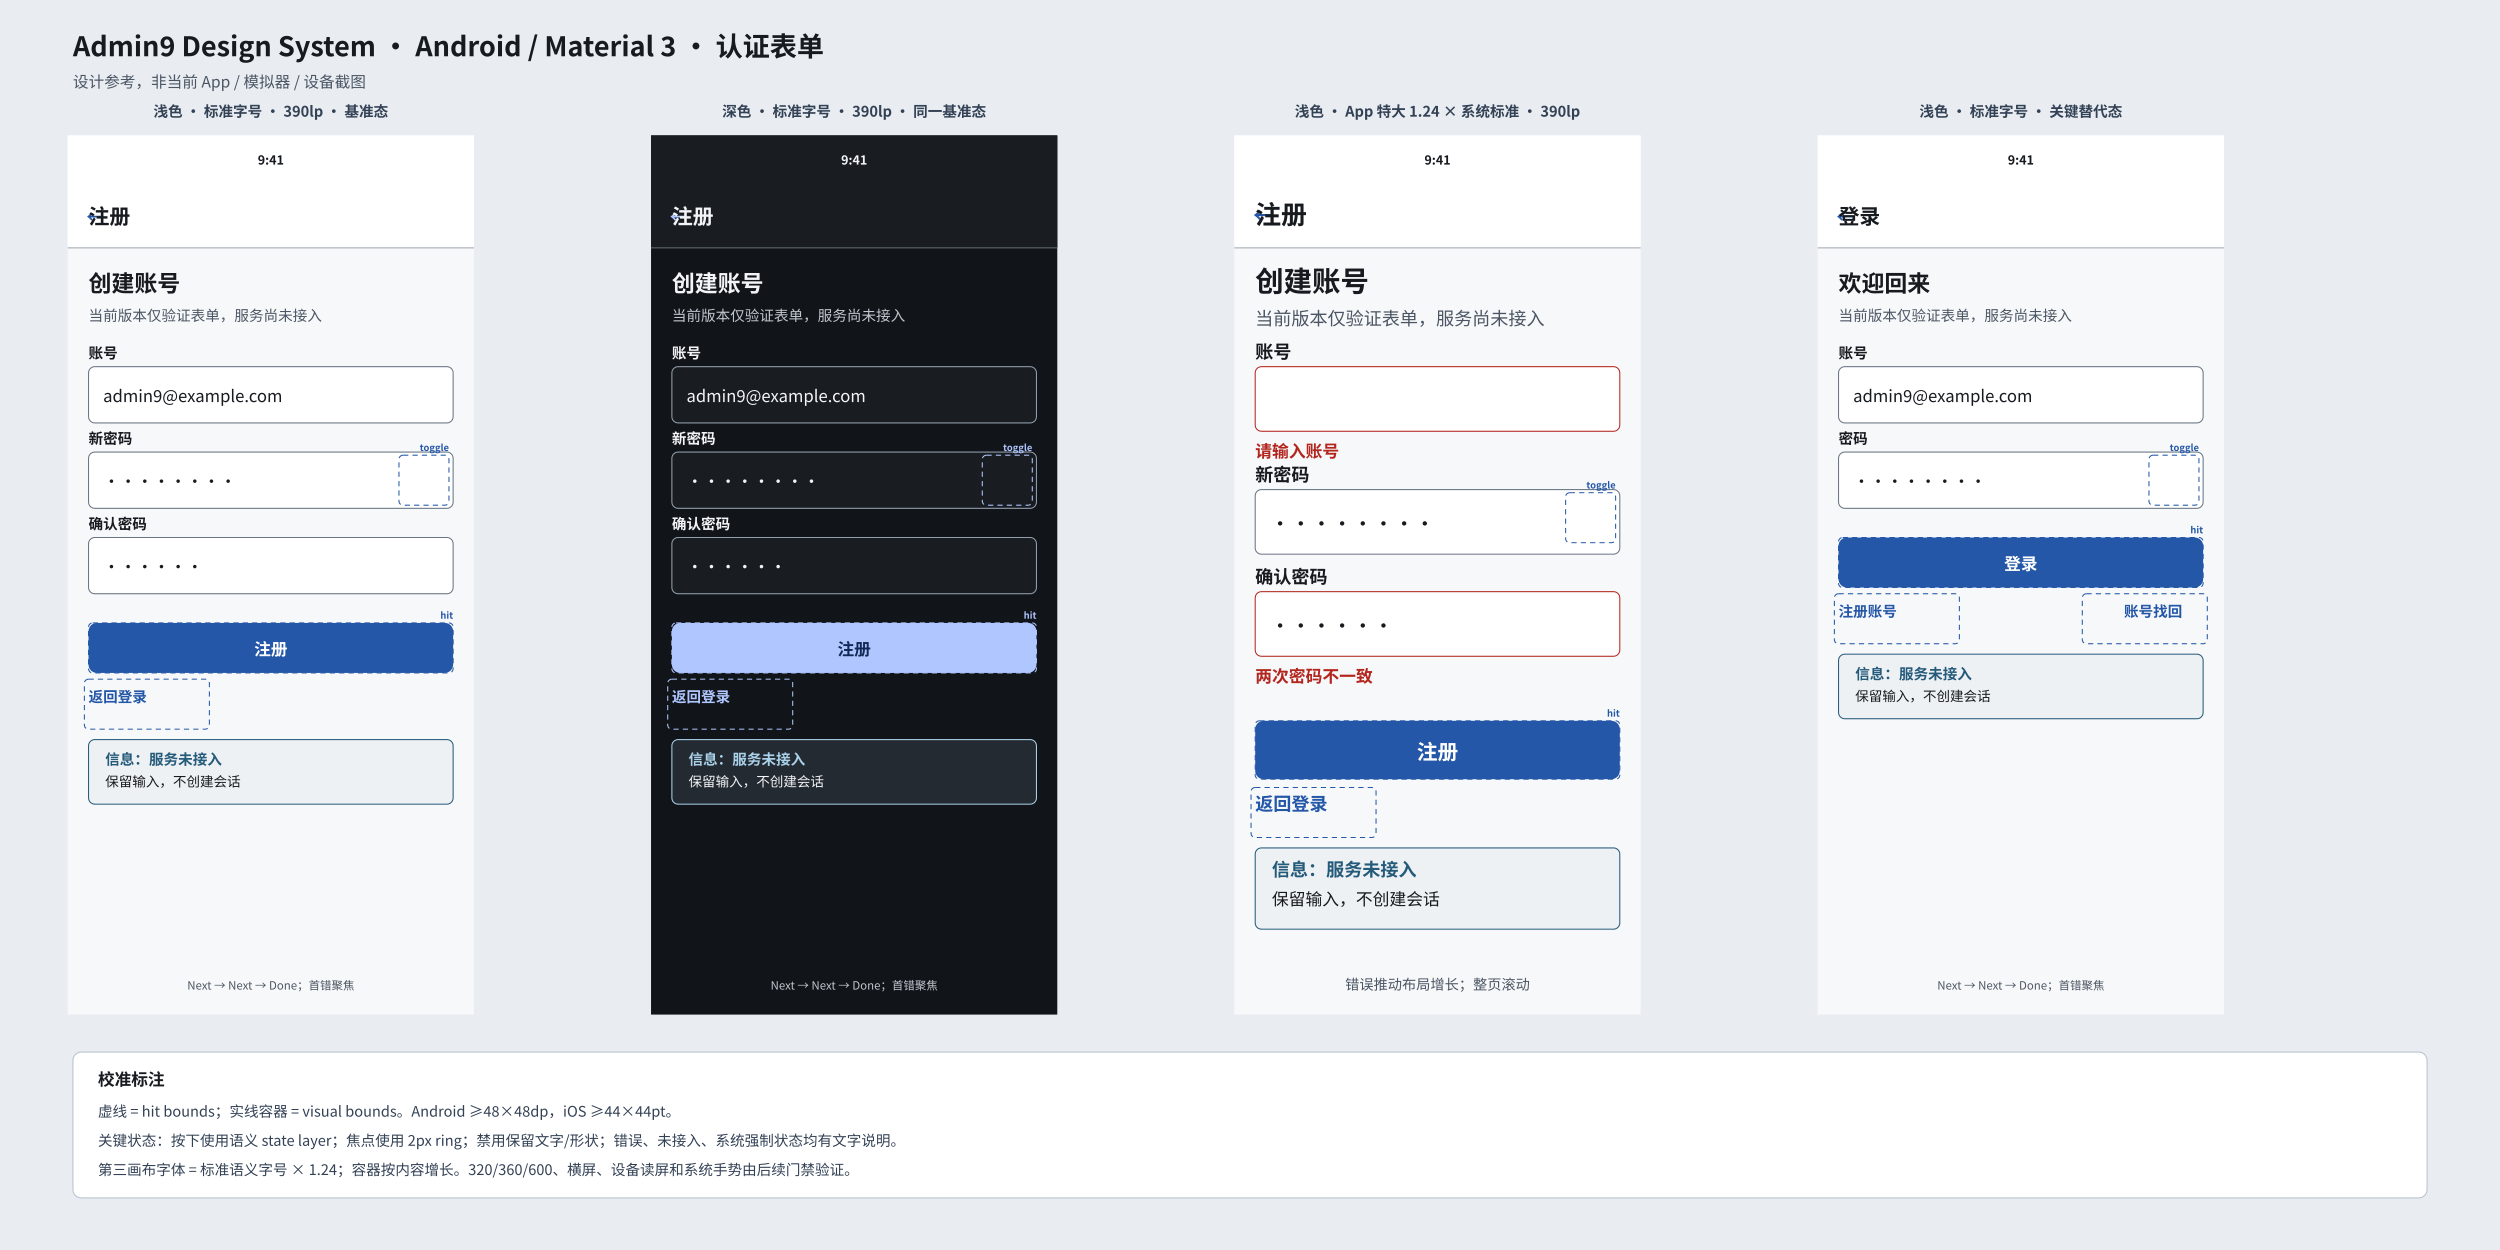
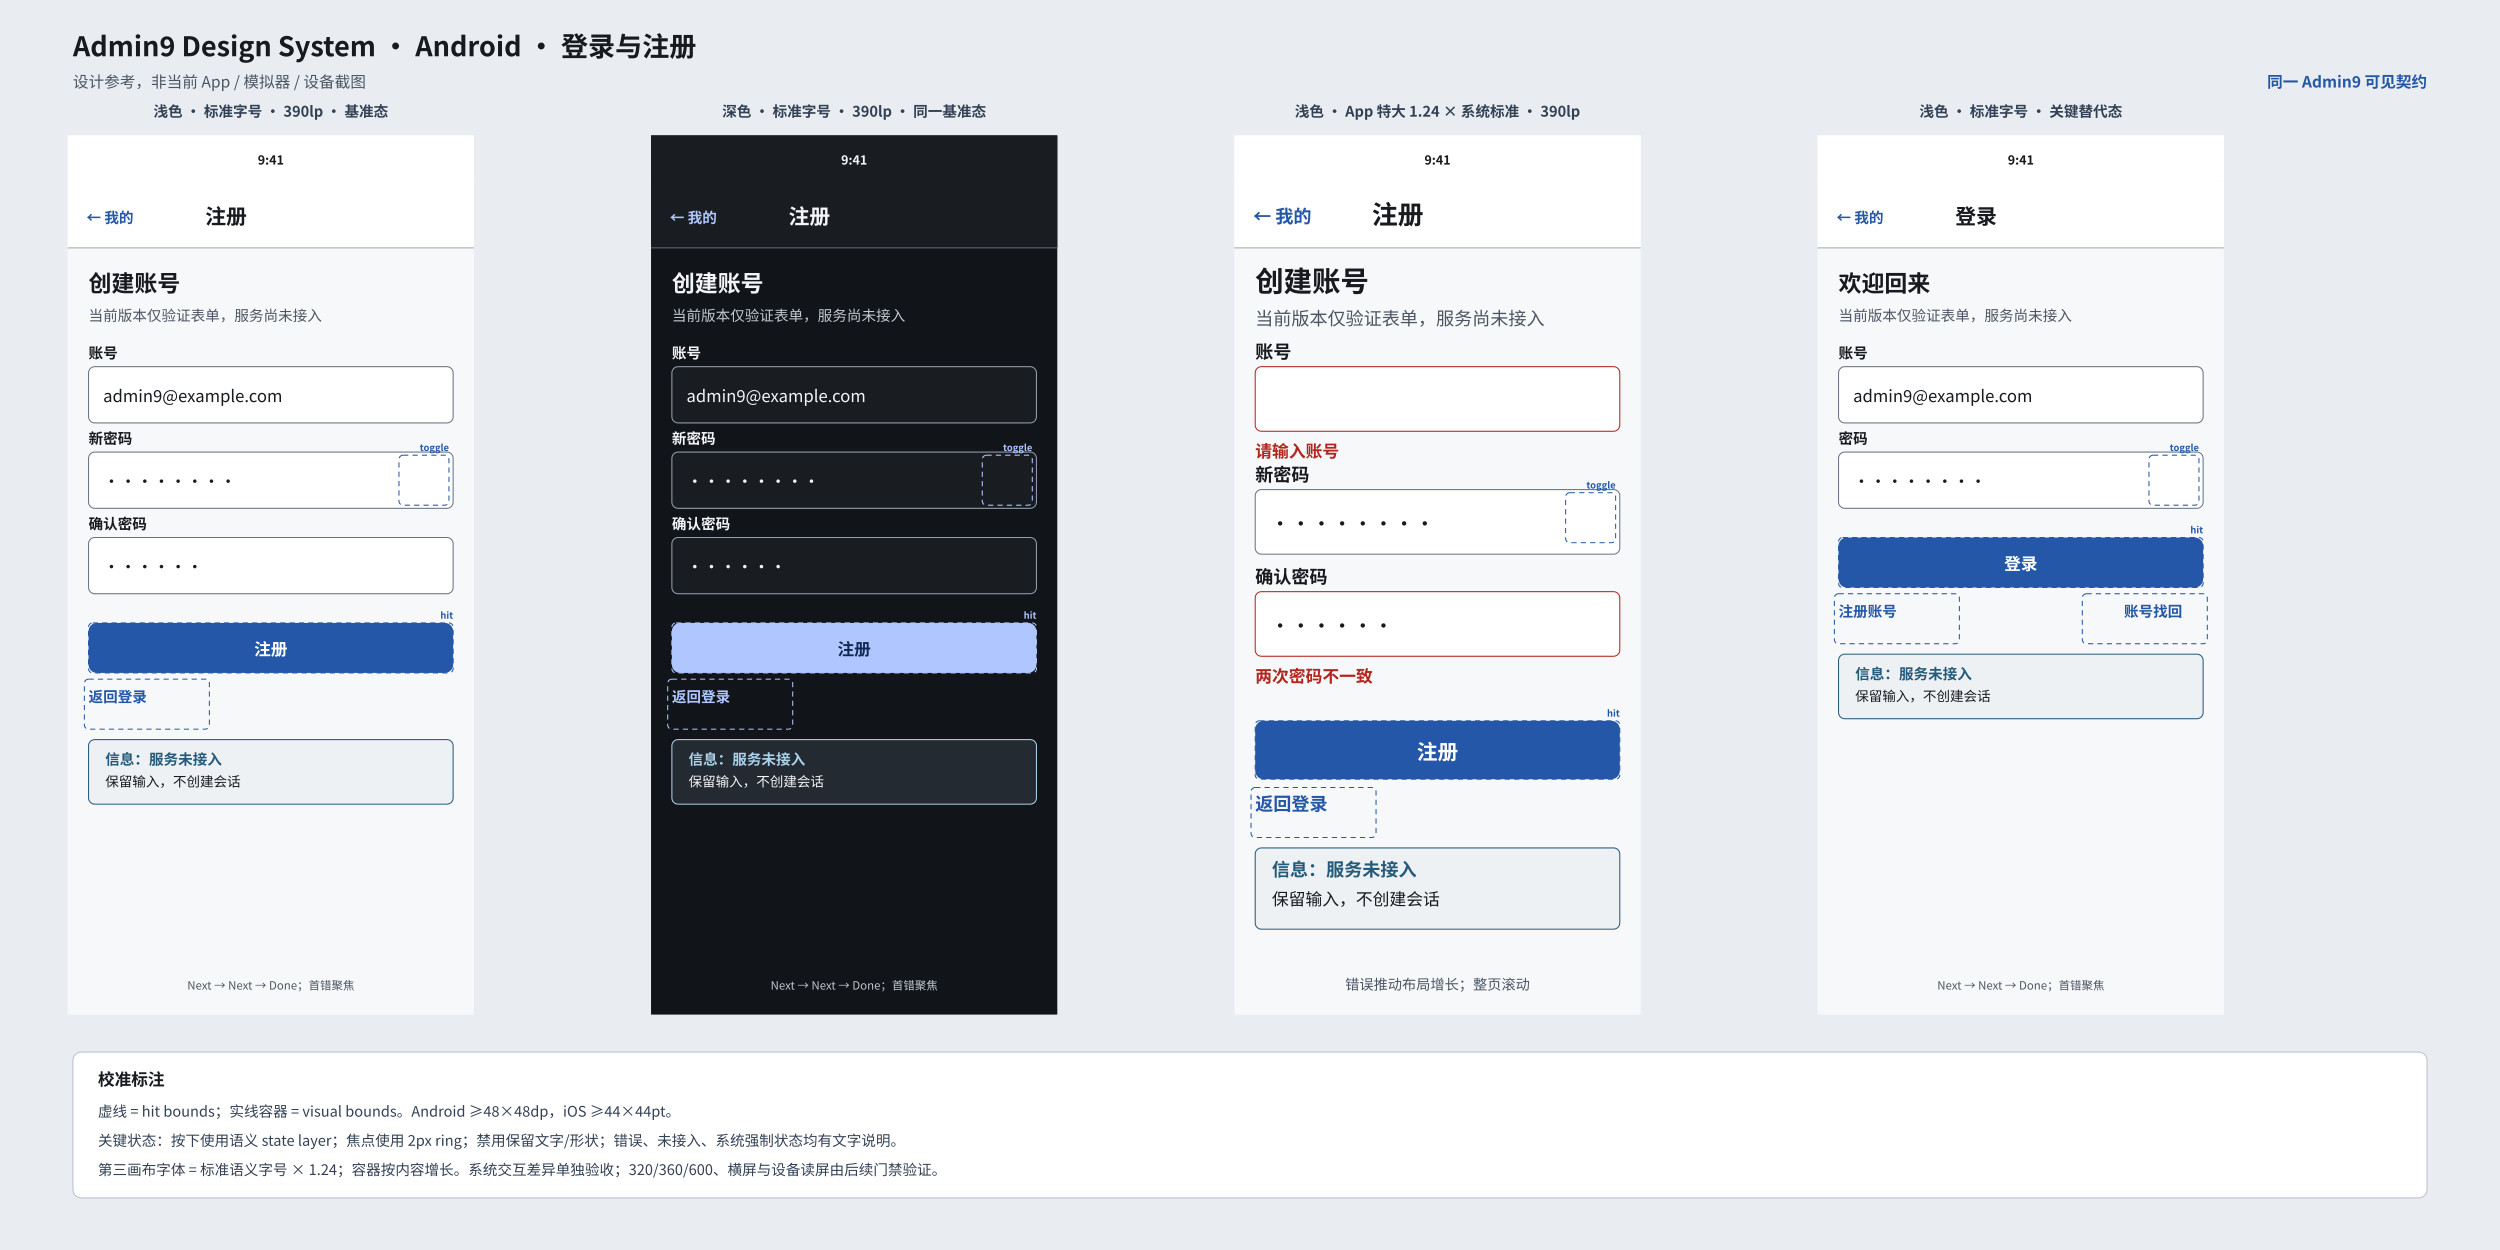
<svg xmlns="http://www.w3.org/2000/svg" width="2400" height="1200" viewBox="0 0 2400 1200">
  <rect x="0" y="0" width="2400" height="1200" rx="0" fill="#E9EDF2" stroke="none" />
-   <text x="70" y="54" font-size="26" font-weight="750" fill="#171A1F" text-anchor="start" font-family="-apple-system,BlinkMacSystemFont,'Noto Sans CJK SC','PingFang SC',Arial,sans-serif">Admin9 Design System · Android / Material 3 · 认证表单</text>
+   <text x="70" y="54" font-size="26" font-weight="750" fill="#171A1F" text-anchor="start" font-family="-apple-system,BlinkMacSystemFont,'Noto Sans CJK SC','PingFang SC',Arial,sans-serif">Admin9 Design System · Android · 登录与注册</text>
  <text x="70" y="84" font-size="15" font-weight="500" fill="#4B5563" text-anchor="start" font-family="-apple-system,BlinkMacSystemFont,'Noto Sans CJK SC','PingFang SC',Arial,sans-serif">设计参考，非当前 App / 模拟器 / 设备截图</text>
+   <text x="2330" y="84" font-size="15" font-weight="650" fill="#2457A7" text-anchor="end" font-family="-apple-system,BlinkMacSystemFont,'Noto Sans CJK SC','PingFang SC',Arial,sans-serif">同一 Admin9 可见契约</text>
  <text x="260" y="112" font-size="14" font-weight="650" fill="#334155" text-anchor="middle" font-family="-apple-system,BlinkMacSystemFont,'Noto Sans CJK SC','PingFang SC',Arial,sans-serif">浅色 · 标准字号 · 390lp · 基准态</text>
  <g transform="translate(65,130)">
    <rect x="0" y="0" width="390" height="844" rx="0" fill="#F7F8FA" stroke="none" />
    <rect x="0" y="0" width="390" height="44" rx="0" fill="#FFFFFF" stroke="none" />
    <text x="195" y="28" font-size="12" font-weight="600" fill="#171A1F" text-anchor="middle" font-family="-apple-system,BlinkMacSystemFont,'Noto Sans CJK SC','PingFang SC',Arial,sans-serif">9:41</text>
    <rect x="0" y="44" width="390" height="64" rx="0" fill="#FFFFFF" stroke="none" />
-     <text x="18" y="84" font-size="16" font-weight="600" fill="#2457A7" text-anchor="start" font-family="-apple-system,BlinkMacSystemFont,'Noto Sans CJK SC','PingFang SC',Arial,sans-serif">←</text>
-     <text x="20" y="85" font-size="20" font-weight="700" fill="#171A1F" text-anchor="start" font-family="-apple-system,BlinkMacSystemFont,'Noto Sans CJK SC','PingFang SC',Arial,sans-serif">注册</text>
+     <text x="18" y="84" font-size="14" font-weight="650" fill="#2457A7" text-anchor="start" font-family="-apple-system,BlinkMacSystemFont,'Noto Sans CJK SC','PingFang SC',Arial,sans-serif">← 我的</text>
+     <text x="132" y="85" font-size="20" font-weight="700" fill="#171A1F" text-anchor="start" font-family="-apple-system,BlinkMacSystemFont,'Noto Sans CJK SC','PingFang SC',Arial,sans-serif">注册</text>
    <line x1="0" y1="108" x2="390" y2="108" stroke="#687482" stroke-width="0.6" />
    <text x="20" y="150" font-size="22" font-weight="700" fill="#171A1F" text-anchor="start" font-family="-apple-system,BlinkMacSystemFont,'Noto Sans CJK SC','PingFang SC',Arial,sans-serif">创建账号</text>
    <text x="20" y="178" font-size="14" font-weight="400" fill="#4B5563" text-anchor="start" font-family="-apple-system,BlinkMacSystemFont,'Noto Sans CJK SC','PingFang SC',Arial,sans-serif">当前版本仅验证表单，服务尚未接入</text>
    <text x="20" y="214" font-size="14" font-weight="600" fill="#171A1F" text-anchor="start" font-family="-apple-system,BlinkMacSystemFont,'Noto Sans CJK SC','PingFang SC',Arial,sans-serif">账号</text>
    <rect x="20" y="222" width="350" height="54" rx="6" fill="#FFFFFF" stroke="#687482" />
    <text x="34" y="256" font-size="16" font-weight="400" fill="#171A1F" text-anchor="start" font-family="-apple-system,BlinkMacSystemFont,'Noto Sans CJK SC','PingFang SC',Arial,sans-serif">admin9@example.com</text>
    <text x="20" y="296" font-size="14" font-weight="600" fill="#171A1F" text-anchor="start" font-family="-apple-system,BlinkMacSystemFont,'Noto Sans CJK SC','PingFang SC',Arial,sans-serif">新密码</text>
    <rect x="20" y="304" width="350" height="54" rx="6" fill="#FFFFFF" stroke="#687482" />
    <text x="34" y="338" font-size="16" font-weight="400" fill="#171A1F" text-anchor="start" font-family="-apple-system,BlinkMacSystemFont,'Noto Sans CJK SC','PingFang SC',Arial,sans-serif">••••••••</text>
    <rect x="318" y="307" width="48" height="48" rx="4" fill="none" stroke="#2457A7" stroke-dasharray="5 4" />
    <text x="366" y="303" font-size="9" font-weight="600" fill="#2457A7" text-anchor="end" font-family="-apple-system,BlinkMacSystemFont,'Noto Sans CJK SC','PingFang SC',Arial,sans-serif">toggle</text>
    <text x="20" y="378" font-size="14" font-weight="600" fill="#171A1F" text-anchor="start" font-family="-apple-system,BlinkMacSystemFont,'Noto Sans CJK SC','PingFang SC',Arial,sans-serif">确认密码</text>
    <rect x="20" y="386" width="350" height="54" rx="6" fill="#FFFFFF" stroke="#687482" />
    <text x="34" y="420" font-size="16" font-weight="400" fill="#171A1F" text-anchor="start" font-family="-apple-system,BlinkMacSystemFont,'Noto Sans CJK SC','PingFang SC',Arial,sans-serif">••••••</text>
    <rect x="20" y="468" width="350" height="48" rx="8" fill="#2457A7" stroke="none" />
    <text x="195" y="499" font-size="16" font-weight="650" fill="#FFFFFF" text-anchor="middle" font-family="-apple-system,BlinkMacSystemFont,'Noto Sans CJK SC','PingFang SC',Arial,sans-serif">注册</text>
    <rect x="20" y="468" width="350" height="48" rx="4" fill="none" stroke="#2457A7" stroke-dasharray="5 4" />
    <text x="370" y="464" font-size="9" font-weight="600" fill="#2457A7" text-anchor="end" font-family="-apple-system,BlinkMacSystemFont,'Noto Sans CJK SC','PingFang SC',Arial,sans-serif">hit</text>
    <text x="20" y="544" font-size="14" font-weight="600" fill="#2457A7" text-anchor="start" font-family="-apple-system,BlinkMacSystemFont,'Noto Sans CJK SC','PingFang SC',Arial,sans-serif">返回登录</text>
    <rect x="16" y="522" width="120" height="48" rx="4" fill="none" stroke="#2457A7" stroke-dasharray="5 4" />
    <rect x="20" y="580" width="350" height="62" rx="6" fill="#EEF1F4" stroke="#245A7A" />
    <text x="36" y="604" font-size="14" font-weight="700" fill="#245A7A" text-anchor="start" font-family="-apple-system,BlinkMacSystemFont,'Noto Sans CJK SC','PingFang SC',Arial,sans-serif">信息：服务未接入</text>
    <text x="36" y="625" font-size="13" font-weight="400" fill="#171A1F" text-anchor="start" font-family="-apple-system,BlinkMacSystemFont,'Noto Sans CJK SC','PingFang SC',Arial,sans-serif">保留输入，不创建会话</text>
    <text x="195" y="820" font-size="11" font-weight="500" fill="#4B5563" text-anchor="middle" font-family="-apple-system,BlinkMacSystemFont,'Noto Sans CJK SC','PingFang SC',Arial,sans-serif">Next → Next → Done；首错聚焦</text>
  </g>
  <text x="820" y="112" font-size="14" font-weight="650" fill="#334155" text-anchor="middle" font-family="-apple-system,BlinkMacSystemFont,'Noto Sans CJK SC','PingFang SC',Arial,sans-serif">深色 · 标准字号 · 390lp · 同一基准态</text>
  <g transform="translate(625,130)">
    <rect x="0" y="0" width="390" height="844" rx="0" fill="#111418" stroke="none" />
    <rect x="0" y="0" width="390" height="44" rx="0" fill="#191D22" stroke="none" />
    <text x="195" y="28" font-size="12" font-weight="600" fill="#F2F4F7" text-anchor="middle" font-family="-apple-system,BlinkMacSystemFont,'Noto Sans CJK SC','PingFang SC',Arial,sans-serif">9:41</text>
    <rect x="0" y="44" width="390" height="64" rx="0" fill="#191D22" stroke="none" />
-     <text x="18" y="84" font-size="16" font-weight="600" fill="#AFC6FF" text-anchor="start" font-family="-apple-system,BlinkMacSystemFont,'Noto Sans CJK SC','PingFang SC',Arial,sans-serif">←</text>
-     <text x="20" y="85" font-size="20" font-weight="700" fill="#F2F4F7" text-anchor="start" font-family="-apple-system,BlinkMacSystemFont,'Noto Sans CJK SC','PingFang SC',Arial,sans-serif">注册</text>
+     <text x="18" y="84" font-size="14" font-weight="650" fill="#AFC6FF" text-anchor="start" font-family="-apple-system,BlinkMacSystemFont,'Noto Sans CJK SC','PingFang SC',Arial,sans-serif">← 我的</text>
+     <text x="132" y="85" font-size="20" font-weight="700" fill="#F2F4F7" text-anchor="start" font-family="-apple-system,BlinkMacSystemFont,'Noto Sans CJK SC','PingFang SC',Arial,sans-serif">注册</text>
    <line x1="0" y1="108" x2="390" y2="108" stroke="#929EAC" stroke-width="0.6" />
    <text x="20" y="150" font-size="22" font-weight="700" fill="#F2F4F7" text-anchor="start" font-family="-apple-system,BlinkMacSystemFont,'Noto Sans CJK SC','PingFang SC',Arial,sans-serif">创建账号</text>
    <text x="20" y="178" font-size="14" font-weight="400" fill="#C1C7D0" text-anchor="start" font-family="-apple-system,BlinkMacSystemFont,'Noto Sans CJK SC','PingFang SC',Arial,sans-serif">当前版本仅验证表单，服务尚未接入</text>
    <text x="20" y="214" font-size="14" font-weight="600" fill="#F2F4F7" text-anchor="start" font-family="-apple-system,BlinkMacSystemFont,'Noto Sans CJK SC','PingFang SC',Arial,sans-serif">账号</text>
    <rect x="20" y="222" width="350" height="54" rx="6" fill="#191D22" stroke="#929EAC" />
    <text x="34" y="256" font-size="16" font-weight="400" fill="#F2F4F7" text-anchor="start" font-family="-apple-system,BlinkMacSystemFont,'Noto Sans CJK SC','PingFang SC',Arial,sans-serif">admin9@example.com</text>
    <text x="20" y="296" font-size="14" font-weight="600" fill="#F2F4F7" text-anchor="start" font-family="-apple-system,BlinkMacSystemFont,'Noto Sans CJK SC','PingFang SC',Arial,sans-serif">新密码</text>
    <rect x="20" y="304" width="350" height="54" rx="6" fill="#191D22" stroke="#929EAC" />
    <text x="34" y="338" font-size="16" font-weight="400" fill="#F2F4F7" text-anchor="start" font-family="-apple-system,BlinkMacSystemFont,'Noto Sans CJK SC','PingFang SC',Arial,sans-serif">••••••••</text>
    <rect x="318" y="307" width="48" height="48" rx="4" fill="none" stroke="#AFC6FF" stroke-dasharray="5 4" />
    <text x="366" y="303" font-size="9" font-weight="600" fill="#AFC6FF" text-anchor="end" font-family="-apple-system,BlinkMacSystemFont,'Noto Sans CJK SC','PingFang SC',Arial,sans-serif">toggle</text>
    <text x="20" y="378" font-size="14" font-weight="600" fill="#F2F4F7" text-anchor="start" font-family="-apple-system,BlinkMacSystemFont,'Noto Sans CJK SC','PingFang SC',Arial,sans-serif">确认密码</text>
    <rect x="20" y="386" width="350" height="54" rx="6" fill="#191D22" stroke="#929EAC" />
    <text x="34" y="420" font-size="16" font-weight="400" fill="#F2F4F7" text-anchor="start" font-family="-apple-system,BlinkMacSystemFont,'Noto Sans CJK SC','PingFang SC',Arial,sans-serif">••••••</text>
    <rect x="20" y="468" width="350" height="48" rx="8" fill="#AFC6FF" stroke="none" />
    <text x="195" y="499" font-size="16" font-weight="650" fill="#102A56" text-anchor="middle" font-family="-apple-system,BlinkMacSystemFont,'Noto Sans CJK SC','PingFang SC',Arial,sans-serif">注册</text>
    <rect x="20" y="468" width="350" height="48" rx="4" fill="none" stroke="#AFC6FF" stroke-dasharray="5 4" />
    <text x="370" y="464" font-size="9" font-weight="600" fill="#AFC6FF" text-anchor="end" font-family="-apple-system,BlinkMacSystemFont,'Noto Sans CJK SC','PingFang SC',Arial,sans-serif">hit</text>
    <text x="20" y="544" font-size="14" font-weight="600" fill="#AFC6FF" text-anchor="start" font-family="-apple-system,BlinkMacSystemFont,'Noto Sans CJK SC','PingFang SC',Arial,sans-serif">返回登录</text>
    <rect x="16" y="522" width="120" height="48" rx="4" fill="none" stroke="#AFC6FF" stroke-dasharray="5 4" />
    <rect x="20" y="580" width="350" height="62" rx="6" fill="#242A31" stroke="#A9D1EA" />
    <text x="36" y="604" font-size="14" font-weight="700" fill="#A9D1EA" text-anchor="start" font-family="-apple-system,BlinkMacSystemFont,'Noto Sans CJK SC','PingFang SC',Arial,sans-serif">信息：服务未接入</text>
    <text x="36" y="625" font-size="13" font-weight="400" fill="#F2F4F7" text-anchor="start" font-family="-apple-system,BlinkMacSystemFont,'Noto Sans CJK SC','PingFang SC',Arial,sans-serif">保留输入，不创建会话</text>
    <text x="195" y="820" font-size="11" font-weight="500" fill="#C1C7D0" text-anchor="middle" font-family="-apple-system,BlinkMacSystemFont,'Noto Sans CJK SC','PingFang SC',Arial,sans-serif">Next → Next → Done；首错聚焦</text>
  </g>
  <text x="1380" y="112" font-size="14" font-weight="650" fill="#334155" text-anchor="middle" font-family="-apple-system,BlinkMacSystemFont,'Noto Sans CJK SC','PingFang SC',Arial,sans-serif">浅色 · App 特大 1.24 × 系统标准 · 390lp</text>
  <g transform="translate(1185,130)">
    <rect x="0" y="0" width="390" height="844" rx="0" fill="#F7F8FA" stroke="none" />
    <rect x="0" y="0" width="390" height="44" rx="0" fill="#FFFFFF" stroke="none" />
    <text x="195" y="28" font-size="12" font-weight="600" fill="#171A1F" text-anchor="middle" font-family="-apple-system,BlinkMacSystemFont,'Noto Sans CJK SC','PingFang SC',Arial,sans-serif">9:41</text>
    <rect x="0" y="44" width="390" height="64" rx="0" fill="#FFFFFF" stroke="none" />
-     <text x="18" y="84" font-size="19.84" font-weight="600" fill="#2457A7" text-anchor="start" font-family="-apple-system,BlinkMacSystemFont,'Noto Sans CJK SC','PingFang SC',Arial,sans-serif">←</text>
-     <text x="20" y="85" font-size="24.8" font-weight="700" fill="#171A1F" text-anchor="start" font-family="-apple-system,BlinkMacSystemFont,'Noto Sans CJK SC','PingFang SC',Arial,sans-serif">注册</text>
+     <text x="18" y="84" font-size="17.36" font-weight="650" fill="#2457A7" text-anchor="start" font-family="-apple-system,BlinkMacSystemFont,'Noto Sans CJK SC','PingFang SC',Arial,sans-serif">← 我的</text>
+     <text x="132" y="85" font-size="24.8" font-weight="700" fill="#171A1F" text-anchor="start" font-family="-apple-system,BlinkMacSystemFont,'Noto Sans CJK SC','PingFang SC',Arial,sans-serif">注册</text>
    <line x1="0" y1="108" x2="390" y2="108" stroke="#687482" stroke-width="0.6" />
    <text x="20" y="150" font-size="27.28" font-weight="700" fill="#171A1F" text-anchor="start" font-family="-apple-system,BlinkMacSystemFont,'Noto Sans CJK SC','PingFang SC',Arial,sans-serif">创建账号</text>
    <text x="20" y="182" font-size="17.36" font-weight="400" fill="#4B5563" text-anchor="start" font-family="-apple-system,BlinkMacSystemFont,'Noto Sans CJK SC','PingFang SC',Arial,sans-serif">当前版本仅验证表单，服务尚未接入</text>
    <text x="20" y="214" font-size="17.36" font-weight="600" fill="#171A1F" text-anchor="start" font-family="-apple-system,BlinkMacSystemFont,'Noto Sans CJK SC','PingFang SC',Arial,sans-serif">账号</text>
    <rect x="20" y="222" width="350" height="62" rx="6" fill="#FFFFFF" stroke="#B3261E" />
    <text x="34" y="262" font-size="19.84" font-weight="400" fill="#4B5563" text-anchor="start" font-family="-apple-system,BlinkMacSystemFont,'Noto Sans CJK SC','PingFang SC',Arial,sans-serif" />
    <text x="20" y="309" font-size="16.12" font-weight="600" fill="#B3261E" text-anchor="start" font-family="-apple-system,BlinkMacSystemFont,'Noto Sans CJK SC','PingFang SC',Arial,sans-serif">请输入账号</text>
    <text x="20" y="332" font-size="17.36" font-weight="600" fill="#171A1F" text-anchor="start" font-family="-apple-system,BlinkMacSystemFont,'Noto Sans CJK SC','PingFang SC',Arial,sans-serif">新密码</text>
    <rect x="20" y="340" width="350" height="62" rx="6" fill="#FFFFFF" stroke="#687482" />
    <text x="34" y="380" font-size="19.84" font-weight="400" fill="#171A1F" text-anchor="start" font-family="-apple-system,BlinkMacSystemFont,'Noto Sans CJK SC','PingFang SC',Arial,sans-serif">••••••••</text>
    <rect x="318" y="343" width="48" height="48" rx="4" fill="none" stroke="#2457A7" stroke-dasharray="5 4" />
    <text x="366" y="339" font-size="9" font-weight="600" fill="#2457A7" text-anchor="end" font-family="-apple-system,BlinkMacSystemFont,'Noto Sans CJK SC','PingFang SC',Arial,sans-serif">toggle</text>
    <text x="20" y="430" font-size="17.36" font-weight="600" fill="#171A1F" text-anchor="start" font-family="-apple-system,BlinkMacSystemFont,'Noto Sans CJK SC','PingFang SC',Arial,sans-serif">确认密码</text>
    <rect x="20" y="438" width="350" height="62" rx="6" fill="#FFFFFF" stroke="#B3261E" />
    <text x="34" y="478" font-size="19.84" font-weight="400" fill="#171A1F" text-anchor="start" font-family="-apple-system,BlinkMacSystemFont,'Noto Sans CJK SC','PingFang SC',Arial,sans-serif">••••••</text>
    <text x="20" y="525" font-size="16.12" font-weight="600" fill="#B3261E" text-anchor="start" font-family="-apple-system,BlinkMacSystemFont,'Noto Sans CJK SC','PingFang SC',Arial,sans-serif">两次密码不一致</text>
    <rect x="20" y="562" width="350" height="56" rx="8" fill="#2457A7" stroke="none" />
    <text x="195" y="599" font-size="19.84" font-weight="650" fill="#FFFFFF" text-anchor="middle" font-family="-apple-system,BlinkMacSystemFont,'Noto Sans CJK SC','PingFang SC',Arial,sans-serif">注册</text>
    <rect x="20" y="562" width="350" height="56" rx="4" fill="none" stroke="#2457A7" stroke-dasharray="5 4" />
    <text x="370" y="558" font-size="9" font-weight="600" fill="#2457A7" text-anchor="end" font-family="-apple-system,BlinkMacSystemFont,'Noto Sans CJK SC','PingFang SC',Arial,sans-serif">hit</text>
    <text x="20" y="648" font-size="17.36" font-weight="600" fill="#2457A7" text-anchor="start" font-family="-apple-system,BlinkMacSystemFont,'Noto Sans CJK SC','PingFang SC',Arial,sans-serif">返回登录</text>
    <rect x="16" y="626" width="120" height="48" rx="4" fill="none" stroke="#2457A7" stroke-dasharray="5 4" />
    <rect x="20" y="684" width="350" height="78" rx="6" fill="#EEF1F4" stroke="#245A7A" />
    <text x="36" y="711" font-size="17.36" font-weight="700" fill="#245A7A" text-anchor="start" font-family="-apple-system,BlinkMacSystemFont,'Noto Sans CJK SC','PingFang SC',Arial,sans-serif">信息：服务未接入</text>
    <text x="36" y="739" font-size="16.12" font-weight="400" fill="#171A1F" text-anchor="start" font-family="-apple-system,BlinkMacSystemFont,'Noto Sans CJK SC','PingFang SC',Arial,sans-serif">保留输入，不创建会话</text>
    <text x="195" y="820" font-size="13.64" font-weight="500" fill="#4B5563" text-anchor="middle" font-family="-apple-system,BlinkMacSystemFont,'Noto Sans CJK SC','PingFang SC',Arial,sans-serif">错误推动布局增长；整页滚动</text>
  </g>
  <text x="1940" y="112" font-size="14" font-weight="650" fill="#334155" text-anchor="middle" font-family="-apple-system,BlinkMacSystemFont,'Noto Sans CJK SC','PingFang SC',Arial,sans-serif">浅色 · 标准字号 · 关键替代态</text>
  <g transform="translate(1745,130)">
    <rect x="0" y="0" width="390" height="844" rx="0" fill="#F7F8FA" stroke="none" />
    <rect x="0" y="0" width="390" height="44" rx="0" fill="#FFFFFF" stroke="none" />
    <text x="195" y="28" font-size="12" font-weight="600" fill="#171A1F" text-anchor="middle" font-family="-apple-system,BlinkMacSystemFont,'Noto Sans CJK SC','PingFang SC',Arial,sans-serif">9:41</text>
    <rect x="0" y="44" width="390" height="64" rx="0" fill="#FFFFFF" stroke="none" />
-     <text x="18" y="84" font-size="16" font-weight="600" fill="#2457A7" text-anchor="start" font-family="-apple-system,BlinkMacSystemFont,'Noto Sans CJK SC','PingFang SC',Arial,sans-serif">←</text>
-     <text x="20" y="85" font-size="20" font-weight="700" fill="#171A1F" text-anchor="start" font-family="-apple-system,BlinkMacSystemFont,'Noto Sans CJK SC','PingFang SC',Arial,sans-serif">登录</text>
+     <text x="18" y="84" font-size="14" font-weight="650" fill="#2457A7" text-anchor="start" font-family="-apple-system,BlinkMacSystemFont,'Noto Sans CJK SC','PingFang SC',Arial,sans-serif">← 我的</text>
+     <text x="132" y="85" font-size="20" font-weight="700" fill="#171A1F" text-anchor="start" font-family="-apple-system,BlinkMacSystemFont,'Noto Sans CJK SC','PingFang SC',Arial,sans-serif">登录</text>
    <line x1="0" y1="108" x2="390" y2="108" stroke="#687482" stroke-width="0.6" />
    <text x="20" y="150" font-size="22" font-weight="700" fill="#171A1F" text-anchor="start" font-family="-apple-system,BlinkMacSystemFont,'Noto Sans CJK SC','PingFang SC',Arial,sans-serif">欢迎回来</text>
    <text x="20" y="178" font-size="14" font-weight="400" fill="#4B5563" text-anchor="start" font-family="-apple-system,BlinkMacSystemFont,'Noto Sans CJK SC','PingFang SC',Arial,sans-serif">当前版本仅验证表单，服务尚未接入</text>
    <text x="20" y="214" font-size="14" font-weight="600" fill="#171A1F" text-anchor="start" font-family="-apple-system,BlinkMacSystemFont,'Noto Sans CJK SC','PingFang SC',Arial,sans-serif">账号</text>
    <rect x="20" y="222" width="350" height="54" rx="6" fill="#FFFFFF" stroke="#687482" />
    <text x="34" y="256" font-size="16" font-weight="400" fill="#171A1F" text-anchor="start" font-family="-apple-system,BlinkMacSystemFont,'Noto Sans CJK SC','PingFang SC',Arial,sans-serif">admin9@example.com</text>
    <text x="20" y="296" font-size="14" font-weight="600" fill="#171A1F" text-anchor="start" font-family="-apple-system,BlinkMacSystemFont,'Noto Sans CJK SC','PingFang SC',Arial,sans-serif">密码</text>
    <rect x="20" y="304" width="350" height="54" rx="6" fill="#FFFFFF" stroke="#687482" />
    <text x="34" y="338" font-size="16" font-weight="400" fill="#171A1F" text-anchor="start" font-family="-apple-system,BlinkMacSystemFont,'Noto Sans CJK SC','PingFang SC',Arial,sans-serif">••••••••</text>
    <rect x="318" y="307" width="48" height="48" rx="4" fill="none" stroke="#2457A7" stroke-dasharray="5 4" />
    <text x="366" y="303" font-size="9" font-weight="600" fill="#2457A7" text-anchor="end" font-family="-apple-system,BlinkMacSystemFont,'Noto Sans CJK SC','PingFang SC',Arial,sans-serif">toggle</text>
    <rect x="20" y="386" width="350" height="48" rx="8" fill="#2457A7" stroke="none" />
    <text x="195" y="417" font-size="16" font-weight="650" fill="#FFFFFF" text-anchor="middle" font-family="-apple-system,BlinkMacSystemFont,'Noto Sans CJK SC','PingFang SC',Arial,sans-serif">登录</text>
    <rect x="20" y="386" width="350" height="48" rx="4" fill="none" stroke="#2457A7" stroke-dasharray="5 4" />
    <text x="370" y="382" font-size="9" font-weight="600" fill="#2457A7" text-anchor="end" font-family="-apple-system,BlinkMacSystemFont,'Noto Sans CJK SC','PingFang SC',Arial,sans-serif">hit</text>
    <text x="20" y="462" font-size="14" font-weight="600" fill="#2457A7" text-anchor="start" font-family="-apple-system,BlinkMacSystemFont,'Noto Sans CJK SC','PingFang SC',Arial,sans-serif">注册账号</text>
    <text x="350" y="462" font-size="14" font-weight="600" fill="#2457A7" text-anchor="end" font-family="-apple-system,BlinkMacSystemFont,'Noto Sans CJK SC','PingFang SC',Arial,sans-serif">账号找回</text>
    <rect x="16" y="440" width="120" height="48" rx="4" fill="none" stroke="#2457A7" stroke-dasharray="5 4" />
    <rect x="254" y="440" width="120" height="48" rx="4" fill="none" stroke="#2457A7" stroke-dasharray="5 4" />
    <rect x="20" y="498" width="350" height="62" rx="6" fill="#EEF1F4" stroke="#245A7A" />
    <text x="36" y="522" font-size="14" font-weight="700" fill="#245A7A" text-anchor="start" font-family="-apple-system,BlinkMacSystemFont,'Noto Sans CJK SC','PingFang SC',Arial,sans-serif">信息：服务未接入</text>
    <text x="36" y="543" font-size="13" font-weight="400" fill="#171A1F" text-anchor="start" font-family="-apple-system,BlinkMacSystemFont,'Noto Sans CJK SC','PingFang SC',Arial,sans-serif">保留输入，不创建会话</text>
    <text x="195" y="820" font-size="11" font-weight="500" fill="#4B5563" text-anchor="middle" font-family="-apple-system,BlinkMacSystemFont,'Noto Sans CJK SC','PingFang SC',Arial,sans-serif">Next → Next → Done；首错聚焦</text>
  </g>
  <rect x="70" y="1010" width="2260" height="140" rx="8" fill="#FFFFFF" stroke="#B8C1CC" />
  <text x="94" y="1042" font-size="16" font-weight="700" fill="#171A1F" text-anchor="start" font-family="-apple-system,BlinkMacSystemFont,'Noto Sans CJK SC','PingFang SC',Arial,sans-serif">校准标注</text>
  <text x="94" y="1072" font-size="14" font-weight="400" fill="#334155" text-anchor="start" font-family="-apple-system,BlinkMacSystemFont,'Noto Sans CJK SC','PingFang SC',Arial,sans-serif">虚线 = hit bounds；实线容器 = visual bounds。Android ≥48×48dp，iOS ≥44×44pt。</text>
  <text x="94" y="1100" font-size="14" font-weight="400" fill="#334155" text-anchor="start" font-family="-apple-system,BlinkMacSystemFont,'Noto Sans CJK SC','PingFang SC',Arial,sans-serif">关键状态：按下使用语义 state layer；焦点使用 2px ring；禁用保留文字/形状；错误、未接入、系统强制状态均有文字说明。</text>
-   <text x="94" y="1128" font-size="14" font-weight="400" fill="#334155" text-anchor="start" font-family="-apple-system,BlinkMacSystemFont,'Noto Sans CJK SC','PingFang SC',Arial,sans-serif">第三画布字体 = 标准语义字号 × 1.24；容器按内容增长。320/360/600、横屏、设备读屏和系统手势由后续门禁验证。</text>
+   <text x="94" y="1128" font-size="14" font-weight="400" fill="#334155" text-anchor="start" font-family="-apple-system,BlinkMacSystemFont,'Noto Sans CJK SC','PingFang SC',Arial,sans-serif">第三画布字体 = 标准语义字号 × 1.24；容器按内容增长。系统交互差异单独验收；320/360/600、横屏与设备读屏由后续门禁验证。</text>
</svg>
